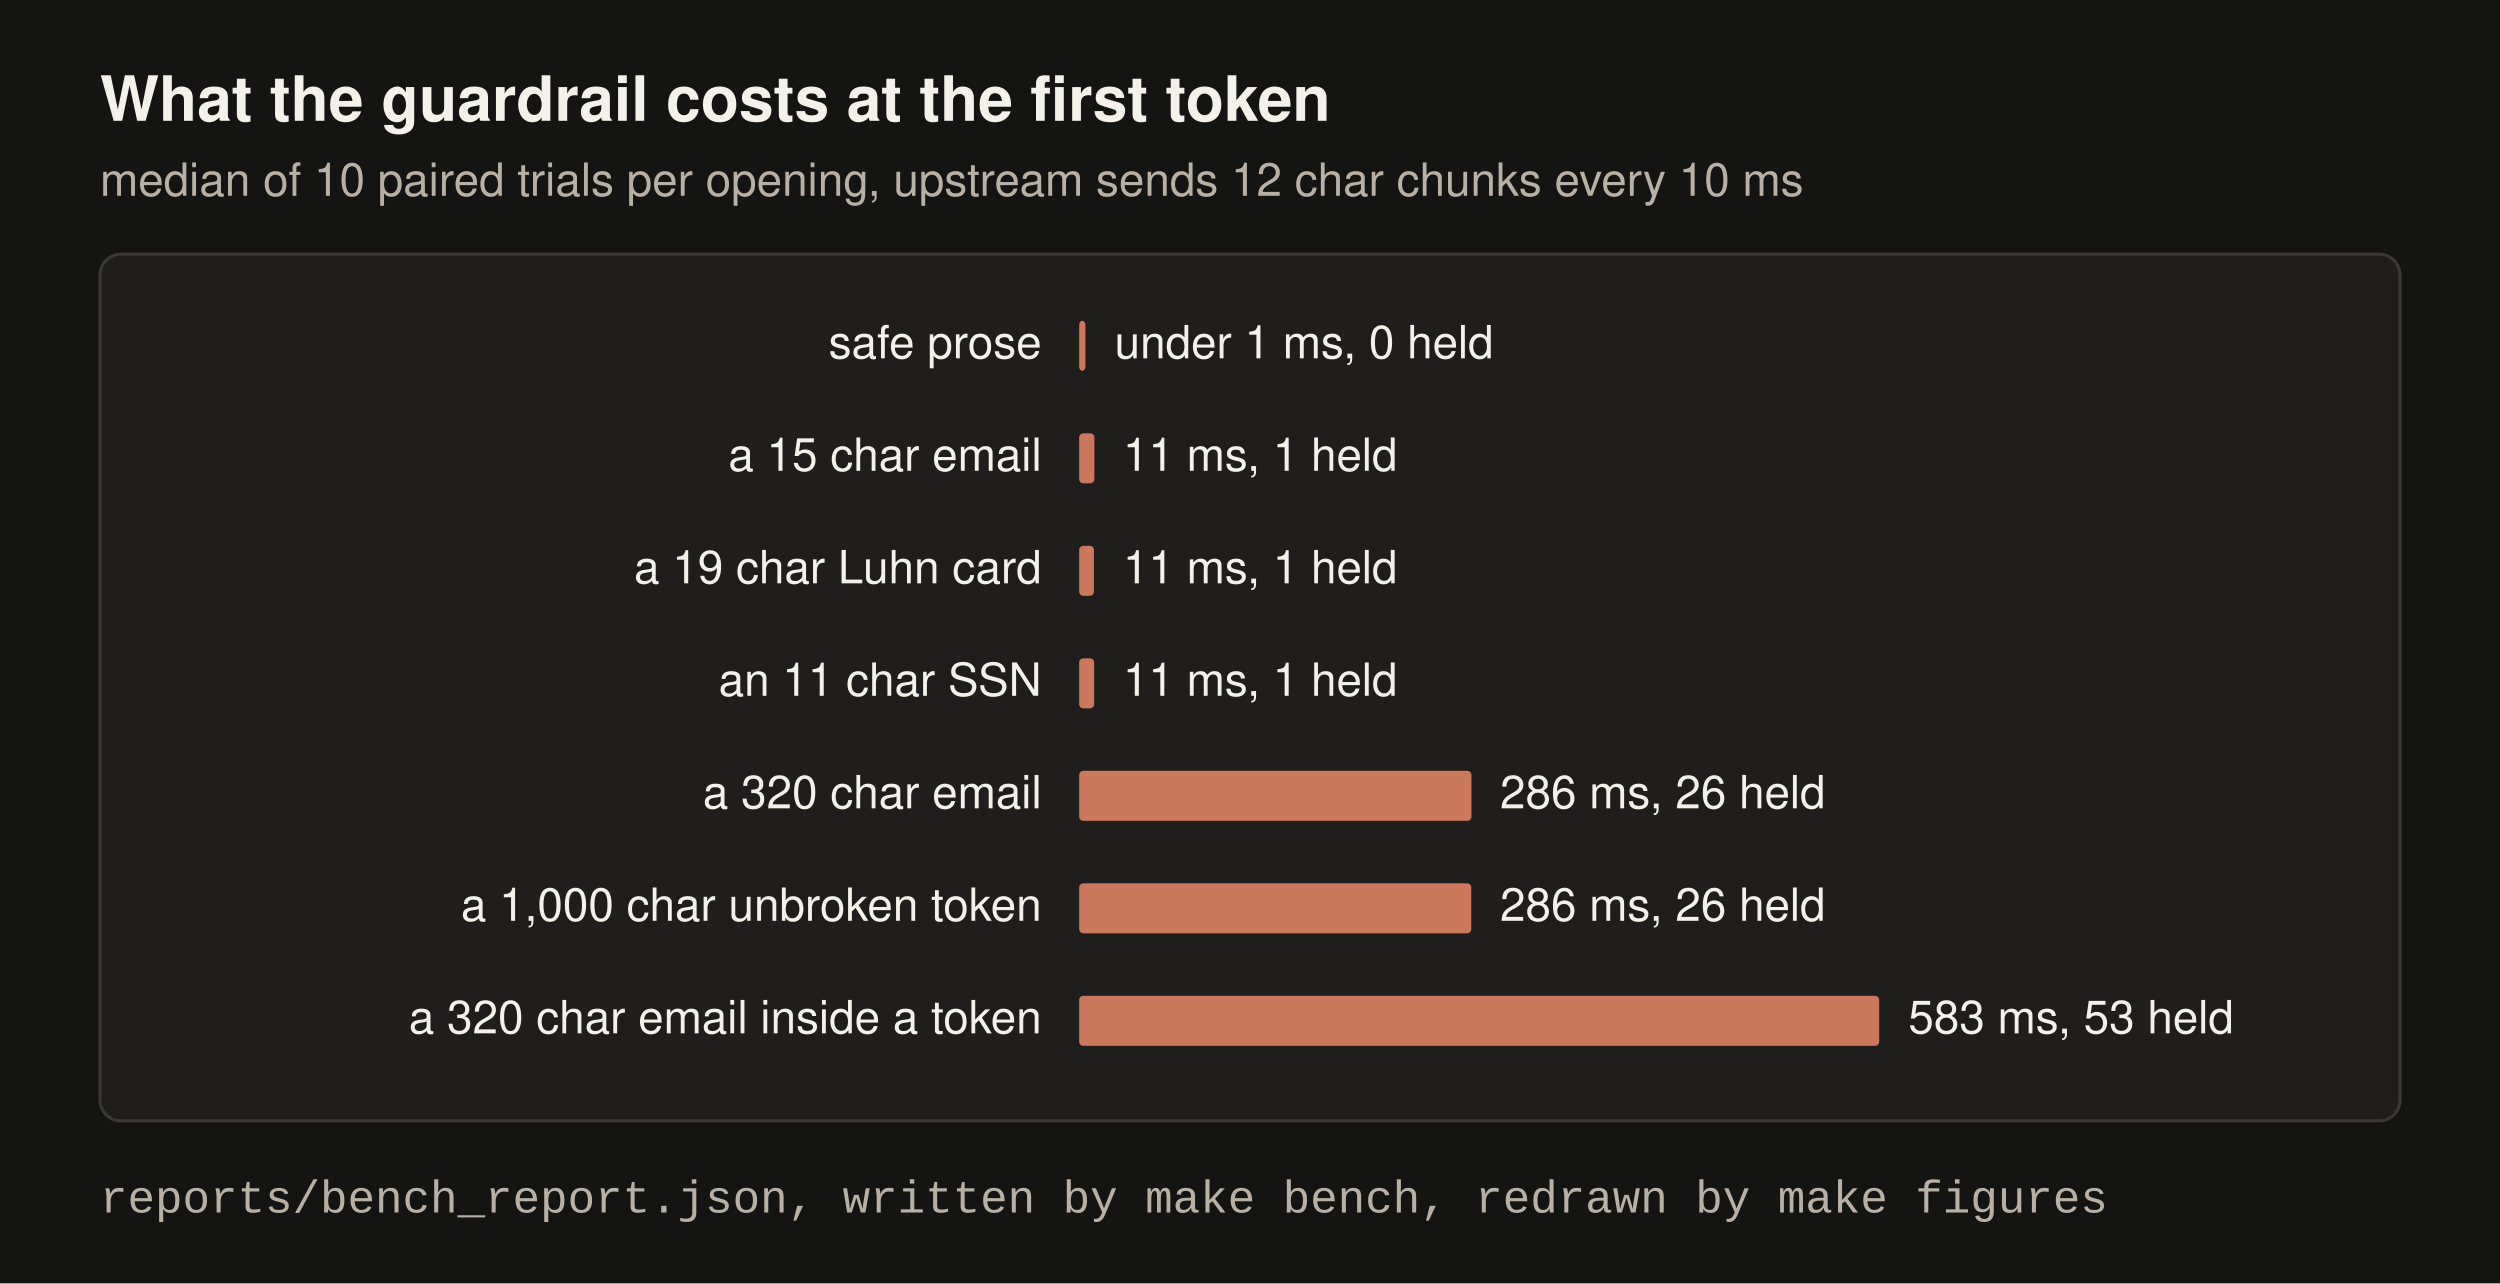
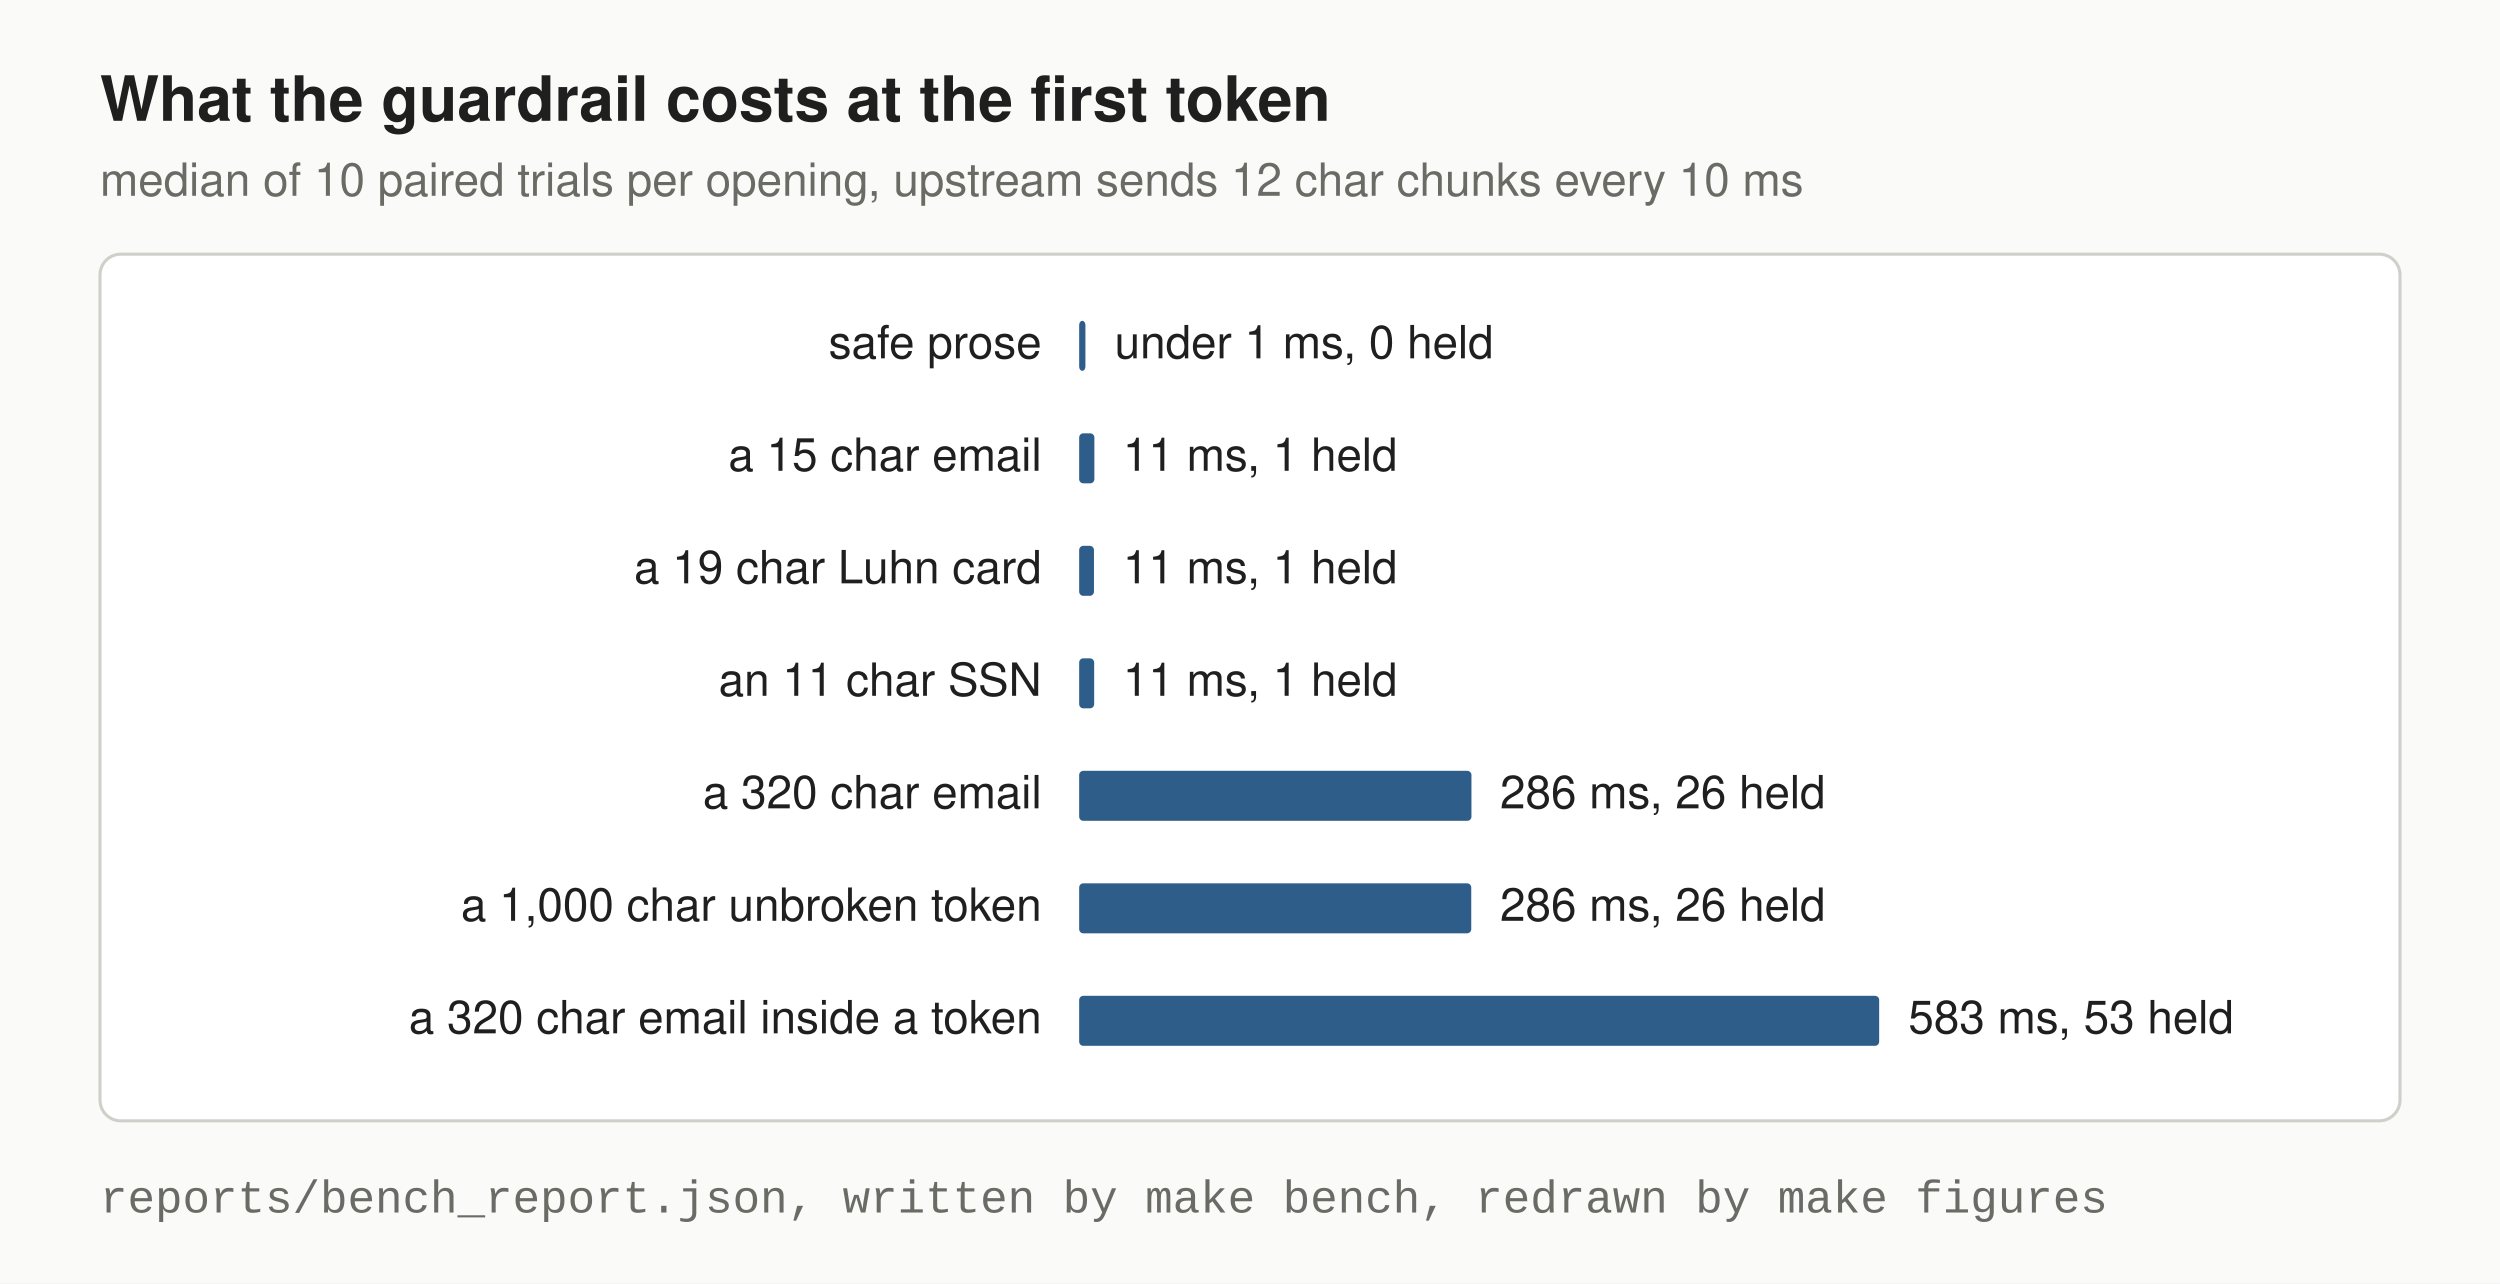
<svg xmlns="http://www.w3.org/2000/svg" viewBox="0 0 1200 616" role="img" aria-label="Time to first token that the guardrail adds, by what the response opens with">
-   <rect x="0" y="0" width="1200" height="616" fill="#141413" />
-   <text x="48" y="58" font-family="Helvetica Neue,Helvetica,Arial,sans-serif" font-size="30" font-weight="700" fill="#F4F1EA" text-anchor="start">What the guardrail costs at the first token</text>
-   <text x="48" y="94" font-family="Helvetica Neue,Helvetica,Arial,sans-serif" font-size="22" font-weight="400" fill="#B8B0A4" text-anchor="start">median of 10 paired trials per opening, upstream sends 12 char chunks every 10 ms</text>
-   <rect x="48" y="122" width="1104" height="416" rx="10" fill="#1F1E1D" stroke="#3A3734" stroke-width="1.5" />
-   <text x="500" y="172" font-family="Helvetica Neue,Helvetica,Arial,sans-serif" font-size="22" font-weight="400" fill="#F4F1EA" text-anchor="end">safe prose</text>
-   <rect x="518" y="154" width="3" height="24" rx="2" fill="#CC785C" />
-   <text x="535" y="172" font-family="Helvetica Neue,Helvetica,Arial,sans-serif" font-size="22" font-weight="400" fill="#F4F1EA" text-anchor="start">under 1 ms, 0 held</text>
-   <text x="500" y="226" font-family="Helvetica Neue,Helvetica,Arial,sans-serif" font-size="22" font-weight="400" fill="#F4F1EA" text-anchor="end">a 15 char email</text>
-   <rect x="518" y="208" width="7.3" height="24" rx="2" fill="#CC785C" />
-   <text x="539" y="226" font-family="Helvetica Neue,Helvetica,Arial,sans-serif" font-size="22" font-weight="400" fill="#F4F1EA" text-anchor="start">11 ms, 1 held</text>
-   <text x="500" y="280" font-family="Helvetica Neue,Helvetica,Arial,sans-serif" font-size="22" font-weight="400" fill="#F4F1EA" text-anchor="end">a 19 char Luhn card</text>
-   <rect x="518" y="262" width="7.1" height="24" rx="2" fill="#CC785C" />
-   <text x="539" y="280" font-family="Helvetica Neue,Helvetica,Arial,sans-serif" font-size="22" font-weight="400" fill="#F4F1EA" text-anchor="start">11 ms, 1 held</text>
-   <text x="500" y="334" font-family="Helvetica Neue,Helvetica,Arial,sans-serif" font-size="22" font-weight="400" fill="#F4F1EA" text-anchor="end">an 11 char SSN</text>
-   <rect x="518" y="316" width="7.2" height="24" rx="2" fill="#CC785C" />
-   <text x="539" y="334" font-family="Helvetica Neue,Helvetica,Arial,sans-serif" font-size="22" font-weight="400" fill="#F4F1EA" text-anchor="start">11 ms, 1 held</text>
-   <text x="500" y="388" font-family="Helvetica Neue,Helvetica,Arial,sans-serif" font-size="22" font-weight="400" fill="#F4F1EA" text-anchor="end">a 320 char email</text>
-   <rect x="518" y="370" width="188.3" height="24" rx="2" fill="#CC785C" />
-   <text x="720" y="388" font-family="Helvetica Neue,Helvetica,Arial,sans-serif" font-size="22" font-weight="400" fill="#F4F1EA" text-anchor="start">286 ms, 26 held</text>
-   <text x="500" y="442" font-family="Helvetica Neue,Helvetica,Arial,sans-serif" font-size="22" font-weight="400" fill="#F4F1EA" text-anchor="end">a 1,000 char unbroken token</text>
-   <rect x="518" y="424" width="188.2" height="24" rx="2" fill="#CC785C" />
-   <text x="720" y="442" font-family="Helvetica Neue,Helvetica,Arial,sans-serif" font-size="22" font-weight="400" fill="#F4F1EA" text-anchor="start">286 ms, 26 held</text>
-   <text x="500" y="496" font-family="Helvetica Neue,Helvetica,Arial,sans-serif" font-size="22" font-weight="400" fill="#F4F1EA" text-anchor="end">a 320 char email inside a token</text>
-   <rect x="518" y="478" width="384" height="24" rx="2" fill="#CC785C" />
-   <text x="916" y="496" font-family="Helvetica Neue,Helvetica,Arial,sans-serif" font-size="22" font-weight="400" fill="#F4F1EA" text-anchor="start">583 ms, 53 held</text>
-   <text x="48" y="582" font-family="SFMono-Regular,Menlo,Consolas,Liberation Mono,monospace" font-size="22" font-weight="400" fill="#B8B0A4" text-anchor="start">reports/bench_report.json, written by make bench, redrawn by make figures</text>
+   <rect x="0" y="0" width="1200" height="616" fill="#FAFAF8" />
+   <text x="48" y="58" font-family="Helvetica Neue,Helvetica,Arial,sans-serif" font-size="30" font-weight="700" fill="#1F1F1F" text-anchor="start">What the guardrail costs at the first token</text>
+   <text x="48" y="94" font-family="Helvetica Neue,Helvetica,Arial,sans-serif" font-size="22" font-weight="400" fill="#6B6B66" text-anchor="start">median of 10 paired trials per opening, upstream sends 12 char chunks every 10 ms</text>
+   <rect x="48" y="122" width="1104" height="416" rx="10" fill="#FFFFFF" stroke="#D0CFCA" stroke-width="1.5" />
+   <text x="500" y="172" font-family="Helvetica Neue,Helvetica,Arial,sans-serif" font-size="22" font-weight="400" fill="#1F1F1F" text-anchor="end">safe prose</text>
+   <rect x="518" y="154" width="3" height="24" rx="2" fill="#2F5D8A" />
+   <text x="535" y="172" font-family="Helvetica Neue,Helvetica,Arial,sans-serif" font-size="22" font-weight="400" fill="#1F1F1F" text-anchor="start">under 1 ms, 0 held</text>
+   <text x="500" y="226" font-family="Helvetica Neue,Helvetica,Arial,sans-serif" font-size="22" font-weight="400" fill="#1F1F1F" text-anchor="end">a 15 char email</text>
+   <rect x="518" y="208" width="7.3" height="24" rx="2" fill="#2F5D8A" />
+   <text x="539" y="226" font-family="Helvetica Neue,Helvetica,Arial,sans-serif" font-size="22" font-weight="400" fill="#1F1F1F" text-anchor="start">11 ms, 1 held</text>
+   <text x="500" y="280" font-family="Helvetica Neue,Helvetica,Arial,sans-serif" font-size="22" font-weight="400" fill="#1F1F1F" text-anchor="end">a 19 char Luhn card</text>
+   <rect x="518" y="262" width="7.1" height="24" rx="2" fill="#2F5D8A" />
+   <text x="539" y="280" font-family="Helvetica Neue,Helvetica,Arial,sans-serif" font-size="22" font-weight="400" fill="#1F1F1F" text-anchor="start">11 ms, 1 held</text>
+   <text x="500" y="334" font-family="Helvetica Neue,Helvetica,Arial,sans-serif" font-size="22" font-weight="400" fill="#1F1F1F" text-anchor="end">an 11 char SSN</text>
+   <rect x="518" y="316" width="7.2" height="24" rx="2" fill="#2F5D8A" />
+   <text x="539" y="334" font-family="Helvetica Neue,Helvetica,Arial,sans-serif" font-size="22" font-weight="400" fill="#1F1F1F" text-anchor="start">11 ms, 1 held</text>
+   <text x="500" y="388" font-family="Helvetica Neue,Helvetica,Arial,sans-serif" font-size="22" font-weight="400" fill="#1F1F1F" text-anchor="end">a 320 char email</text>
+   <rect x="518" y="370" width="188.3" height="24" rx="2" fill="#2F5D8A" />
+   <text x="720" y="388" font-family="Helvetica Neue,Helvetica,Arial,sans-serif" font-size="22" font-weight="400" fill="#1F1F1F" text-anchor="start">286 ms, 26 held</text>
+   <text x="500" y="442" font-family="Helvetica Neue,Helvetica,Arial,sans-serif" font-size="22" font-weight="400" fill="#1F1F1F" text-anchor="end">a 1,000 char unbroken token</text>
+   <rect x="518" y="424" width="188.2" height="24" rx="2" fill="#2F5D8A" />
+   <text x="720" y="442" font-family="Helvetica Neue,Helvetica,Arial,sans-serif" font-size="22" font-weight="400" fill="#1F1F1F" text-anchor="start">286 ms, 26 held</text>
+   <text x="500" y="496" font-family="Helvetica Neue,Helvetica,Arial,sans-serif" font-size="22" font-weight="400" fill="#1F1F1F" text-anchor="end">a 320 char email inside a token</text>
+   <rect x="518" y="478" width="384" height="24" rx="2" fill="#2F5D8A" />
+   <text x="916" y="496" font-family="Helvetica Neue,Helvetica,Arial,sans-serif" font-size="22" font-weight="400" fill="#1F1F1F" text-anchor="start">583 ms, 53 held</text>
+   <text x="48" y="582" font-family="SFMono-Regular,Menlo,Consolas,Liberation Mono,monospace" font-size="22" font-weight="400" fill="#6B6B66" text-anchor="start">reports/bench_report.json, written by make bench, redrawn by make figures</text>
</svg>
